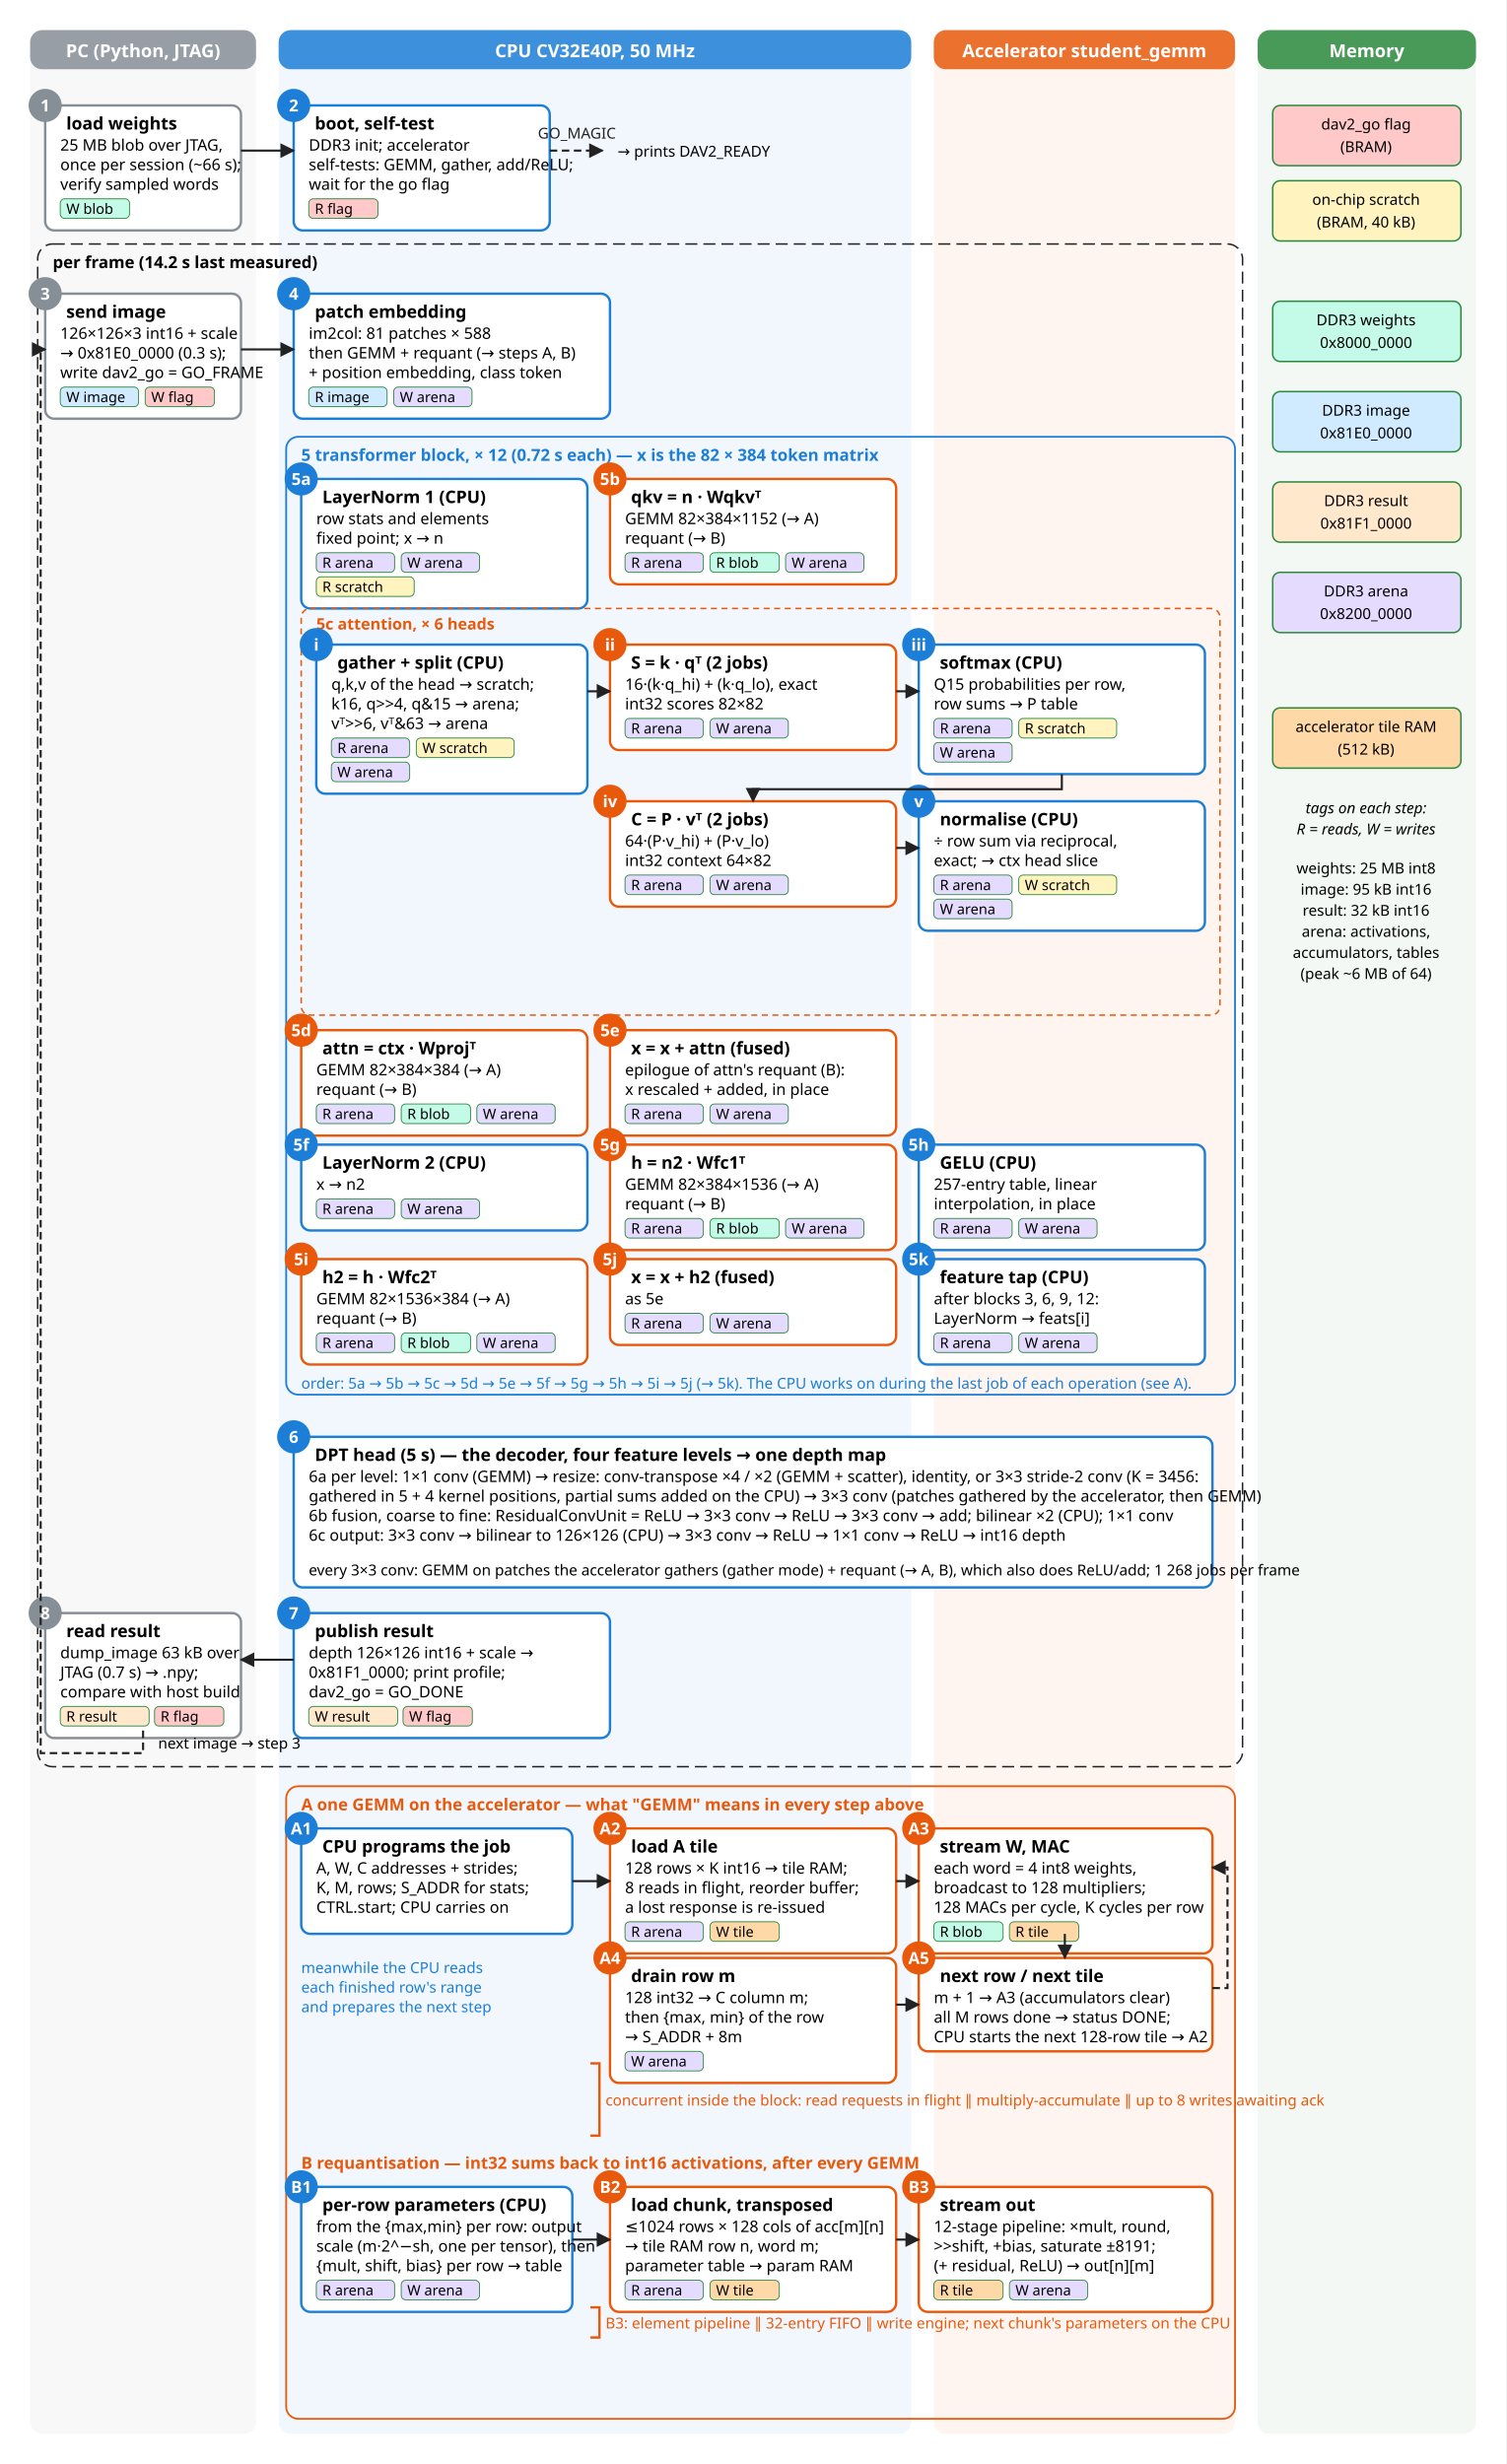
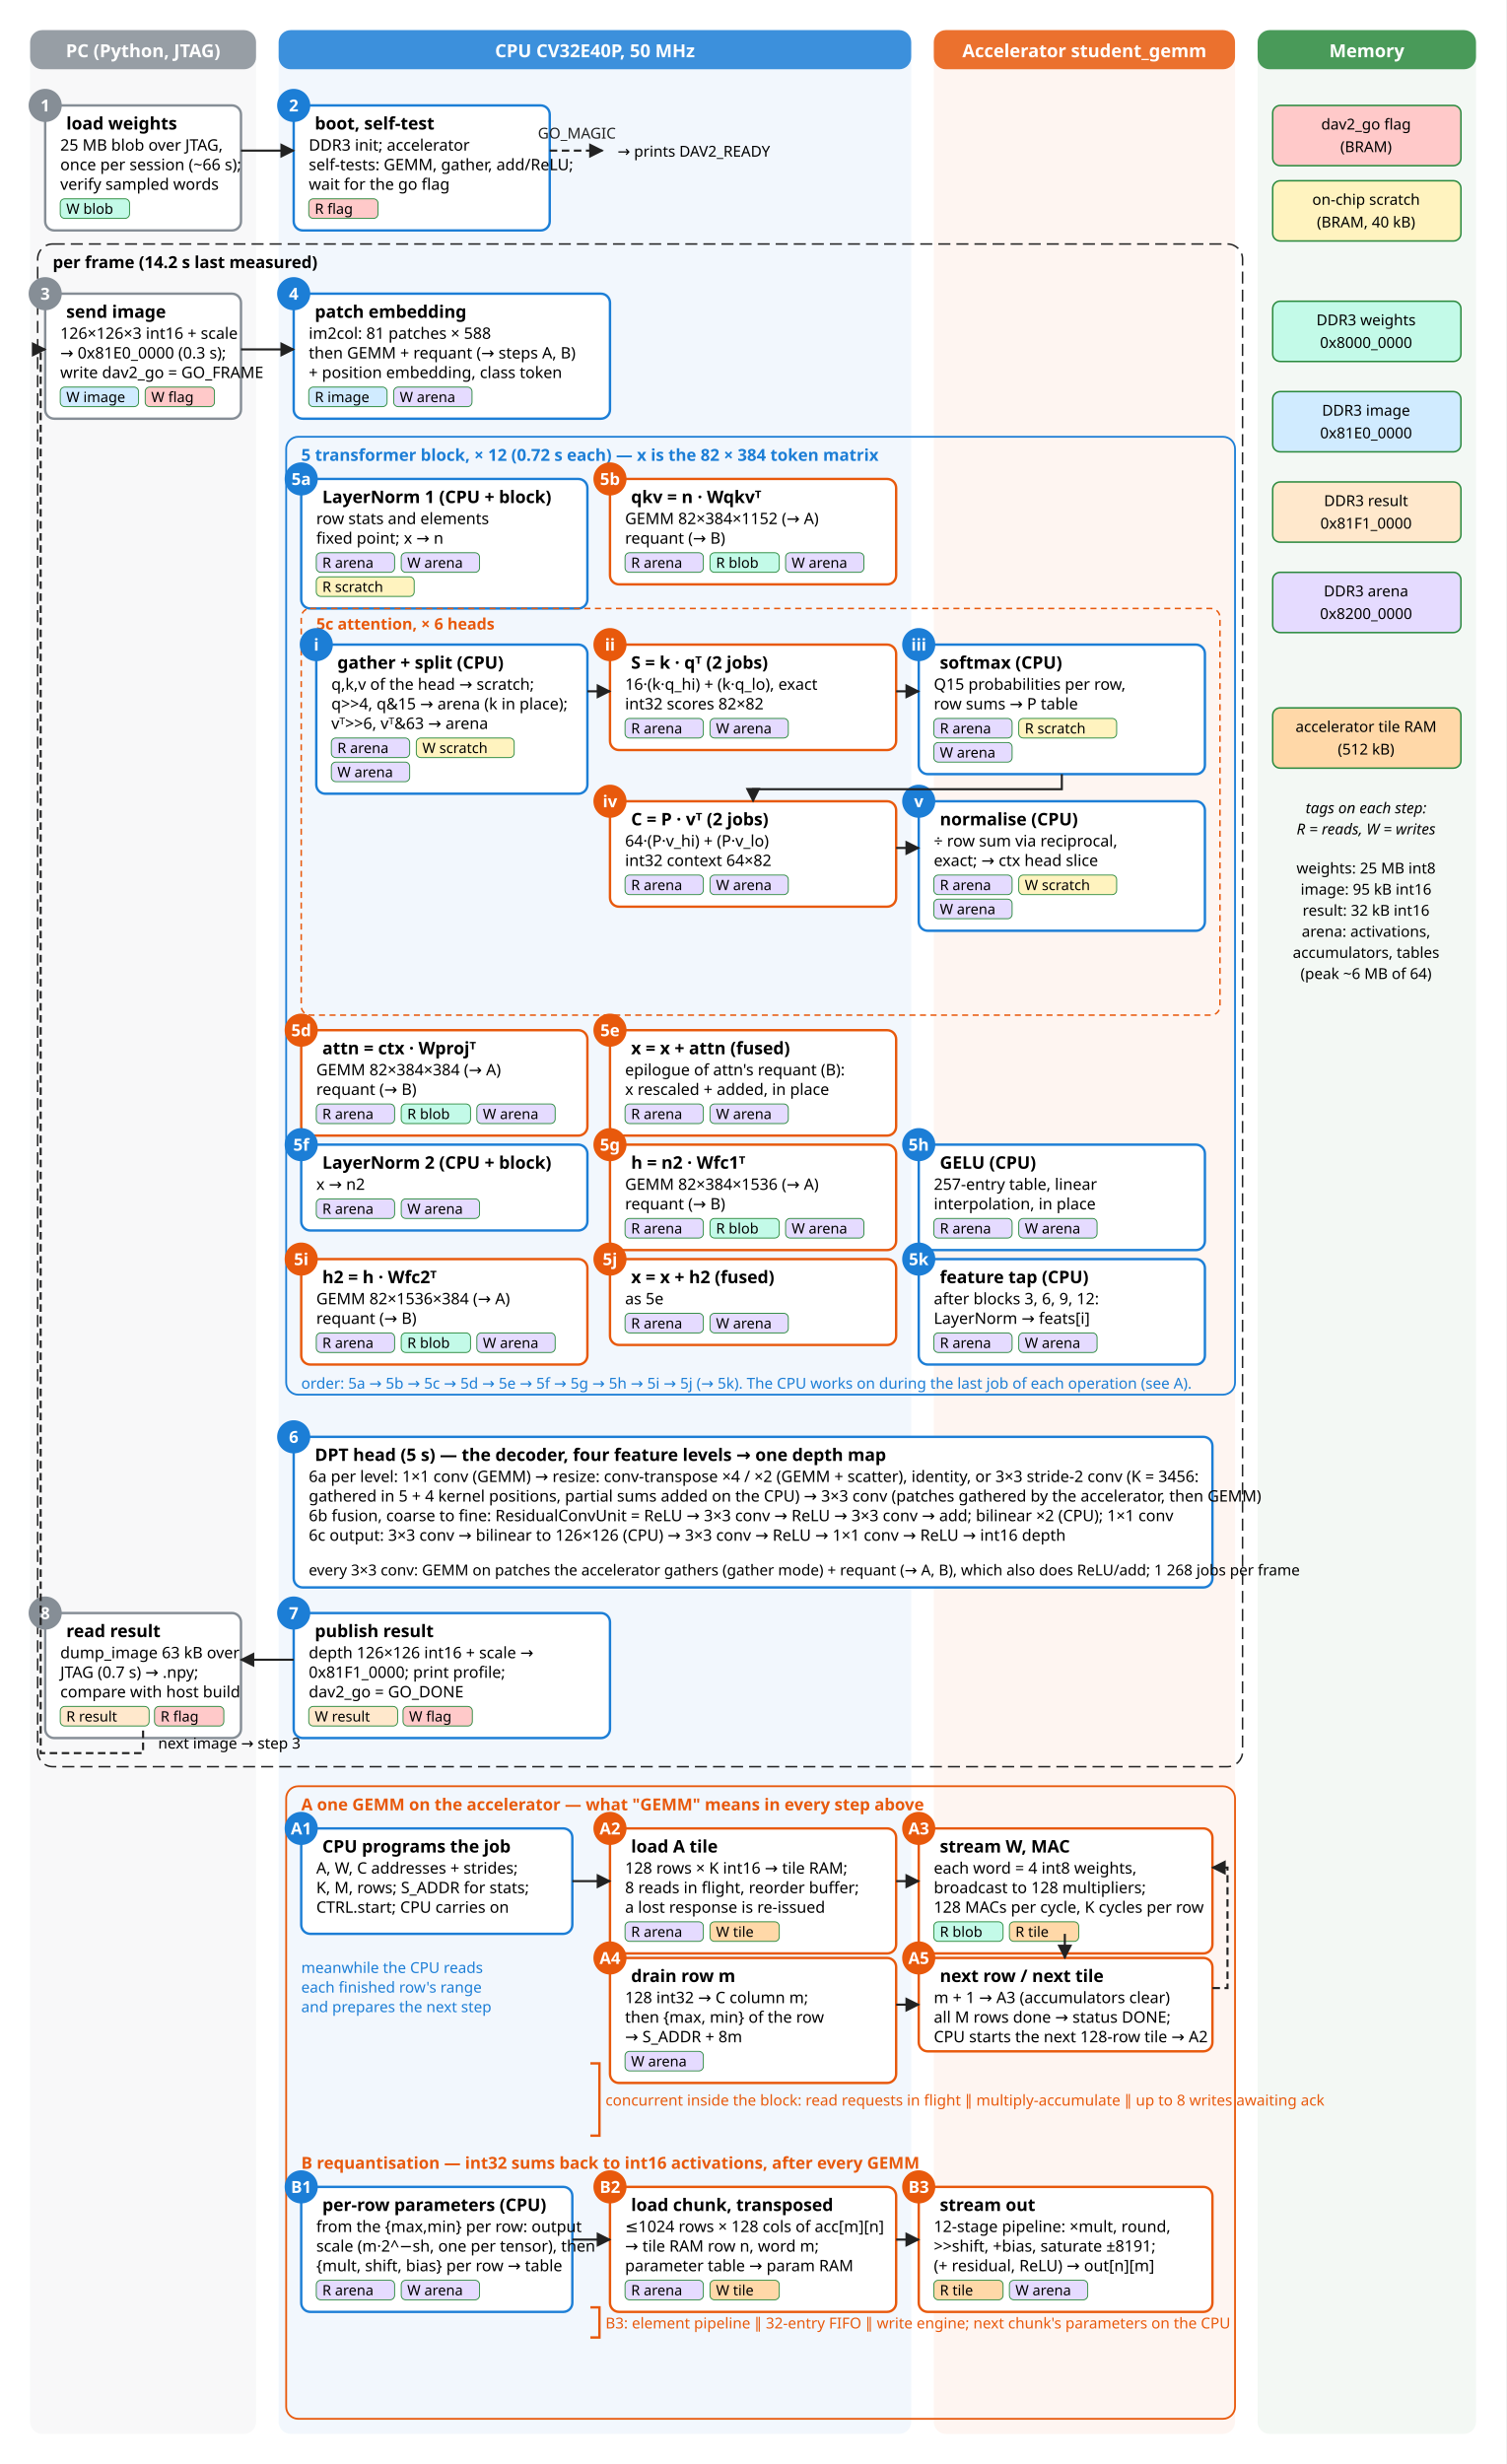
<svg xmlns="http://www.w3.org/2000/svg" viewBox="0 0 1000 1636" role="img" aria-label="The complete computation of one frame as a flow: PC, CPU, accelerator and memory in four lanes; 14 numbered steps from the weight load to the result readout, with the transformer block and the attention head expanded; every step tagged with the memory it reads and writes; concurrent activity marked." style="font-family:system-ui,sans-serif;font-size:11px">
  <rect width="100%" height="100%" fill="#fff" />
  <defs>
    <marker id="fa" viewBox="0 0 10 10" refX="9" refY="5" markerWidth="7" markerHeight="7" orient="auto-start-reverse">
      <path d="M0 0L10 5L0 10z" fill="#222" />
    </marker>
    <marker id="fd" viewBox="0 0 10 10" refX="9" refY="5" markerWidth="7" markerHeight="7" orient="auto-start-reverse">
      <path d="M0 0L10 5L0 10z" fill="#2b8a3e" />
    </marker>
  </defs>
  <rect x="20" y="20" width="150" height="1596" rx="8" fill="#868e96" opacity="0.06" />
  <rect x="20" y="20" width="150" height="26" rx="8" fill="#868e96" opacity="0.85" />
  <text x="95.0" y="38" text-anchor="middle" fill="#fff" font-weight="600" font-size="12">PC (Python, JTAG)</text>
  <rect x="185" y="20" width="420" height="1596" rx="8" fill="#1c7ed6" opacity="0.06" />
  <rect x="185" y="20" width="420" height="26" rx="8" fill="#1c7ed6" opacity="0.85" />
  <text x="395.0" y="38" text-anchor="middle" fill="#fff" font-weight="600" font-size="12">CPU  CV32E40P, 50 MHz</text>
  <rect x="620" y="20" width="200" height="1596" rx="8" fill="#e8590c" opacity="0.06" />
  <rect x="620" y="20" width="200" height="26" rx="8" fill="#e8590c" opacity="0.85" />
  <text x="720.0" y="38" text-anchor="middle" fill="#fff" font-weight="600" font-size="12">Accelerator  student_gemm</text>
  <rect x="835" y="20" width="145" height="1596" rx="8" fill="#2b8a3e" opacity="0.06" />
  <rect x="835" y="20" width="145" height="26" rx="8" fill="#2b8a3e" opacity="0.85" />
  <text x="907.5" y="38" text-anchor="middle" fill="#fff" font-weight="600" font-size="12">Memory</text>
  <rect x="845" y="70" width="125" height="40" rx="5" fill="#ffc9c9" stroke="#2b8a3e" stroke-width="1" />
  <text x="907" y="86" text-anchor="middle" font-size="10">dav2_go flag</text>
  <text x="907" y="101" text-anchor="middle" font-size="10">(BRAM)</text>
  <rect x="845" y="120" width="125" height="40" rx="5" fill="#fff3bf" stroke="#2b8a3e" stroke-width="1" />
  <text x="907" y="136" text-anchor="middle" font-size="10">on-chip scratch</text>
  <text x="907" y="151" text-anchor="middle" font-size="10">(BRAM, 40 kB)</text>
  <rect x="845" y="200" width="125" height="40" rx="5" fill="#c3fae8" stroke="#2b8a3e" stroke-width="1" />
  <text x="907" y="216" text-anchor="middle" font-size="10">DDR3 weights</text>
  <text x="907" y="231" text-anchor="middle" font-size="10">0x8000_0000</text>
  <rect x="845" y="260" width="125" height="40" rx="5" fill="#d0ebff" stroke="#2b8a3e" stroke-width="1" />
  <text x="907" y="276" text-anchor="middle" font-size="10">DDR3 image</text>
  <text x="907" y="291" text-anchor="middle" font-size="10">0x81E0_0000</text>
  <rect x="845" y="320" width="125" height="40" rx="5" fill="#ffe8cc" stroke="#2b8a3e" stroke-width="1" />
  <text x="907" y="336" text-anchor="middle" font-size="10">DDR3 result</text>
  <text x="907" y="351" text-anchor="middle" font-size="10">0x81F1_0000</text>
  <rect x="845" y="380" width="125" height="40" rx="5" fill="#e5dbff" stroke="#2b8a3e" stroke-width="1" />
  <text x="907" y="396" text-anchor="middle" font-size="10">DDR3 arena</text>
  <text x="907" y="411" text-anchor="middle" font-size="10">0x8200_0000</text>
  <rect x="845" y="470" width="125" height="40" rx="5" fill="#ffd8a8" stroke="#2b8a3e" stroke-width="1" />
  <text x="907" y="486" text-anchor="middle" font-size="10">accelerator tile RAM</text>
  <text x="907" y="501" text-anchor="middle" font-size="10">(512 kB)</text>
  <text x="907" y="540" text-anchor="middle" font-size="10" font-style="italic">tags on each step:</text>
  <text x="907" y="554" text-anchor="middle" font-size="10" font-style="italic">R = reads, W = writes</text>
  <text x="907" y="580" text-anchor="middle" font-size="10">weights: 25 MB int8</text>
  <text x="907" y="594" text-anchor="middle" font-size="10">image: 95 kB int16</text>
  <text x="907" y="608" text-anchor="middle" font-size="10">result: 32 kB int16</text>
  <text x="907" y="622" text-anchor="middle" font-size="10">arena: activations,</text>
  <text x="907" y="636" text-anchor="middle" font-size="10">accumulators, tables</text>
  <text x="907" y="650" text-anchor="middle" font-size="10">(peak ~6 MB of 64)</text>
  <rect x="30" y="70" width="130" height="83" rx="6" fill="#fff" stroke="#868e96" stroke-width="1.6" />
  <circle cx="30" cy="70" r="11" fill="#868e96" />
  <text x="30" y="74" text-anchor="middle" fill="#fff" font-weight="700" font-size="11">1</text>
  <text x="44" y="86" font-weight="600" font-size="11.5">load weights</text>
  <text x="40" y="100" font-size="10.5">25 MB blob over JTAG,</text>
  <text x="40" y="113" font-size="10.5">once per session (~66 s);</text>
  <text x="40" y="126" font-size="10.5">verify sampled words</text>
  <rect x="40" y="132" width="46" height="13" rx="3" fill="#c3fae8" stroke="#2b8a3e" stroke-width="0.6" />
  <text x="44" y="142" font-size="9.5">W blob</text>
  <rect x="195" y="70" width="170" height="83" rx="6" fill="#fff" stroke="#1c7ed6" stroke-width="1.6" />
  <circle cx="195" cy="70" r="11" fill="#1c7ed6" />
  <text x="195" y="74" text-anchor="middle" fill="#fff" font-weight="700" font-size="11">2</text>
  <text x="209" y="86" font-weight="600" font-size="11.5">boot, self-test</text>
  <text x="205" y="100" font-size="10.5">DDR3 init; accelerator</text>
  <text x="205" y="113" font-size="10.5">self-tests: GEMM, gather, add/ReLU;</text>
  <text x="205" y="126" font-size="10.5">wait for the go flag</text>
  <rect x="205" y="132" width="46" height="13" rx="3" fill="#ffc9c9" stroke="#2b8a3e" stroke-width="0.6" />
  <text x="209" y="142" font-size="9.5">R flag</text>
  <line x1="160" y1="100" x2="195" y2="100" stroke="#222" stroke-width="1.4" marker-end="url(#fa)" />
  <line x1="365" y1="100" x2="400" y2="100" stroke="#222" stroke-width="1.4" stroke-dasharray="5 3" marker-end="url(#fa)" />
  <text x="383" y="92" text-anchor="middle" font-size="10" fill="#222">GO_MAGIC</text>
  <text x="410" y="104" font-size="10">→ prints DAV2_READY</text>
  <rect x="25" y="162" width="800" height="1011" rx="10" fill="none" stroke="#222" stroke-width="1" stroke-dasharray="8 4" />
  <text x="35" y="178" font-size="11" font-weight="600">per frame (14.2 s last measured)</text>
  <rect x="30" y="195" width="130" height="83" rx="6" fill="#fff" stroke="#868e96" stroke-width="1.6" />
  <circle cx="30" cy="195" r="11" fill="#868e96" />
  <text x="30" y="199" text-anchor="middle" fill="#fff" font-weight="700" font-size="11">3</text>
  <text x="44" y="211" font-weight="600" font-size="11.5">send image</text>
  <text x="40" y="225" font-size="10.5">126×126×3 int16 + scale</text>
  <text x="40" y="238" font-size="10.5">→ 0x81E0_0000 (0.3 s);</text>
  <text x="40" y="251" font-size="10.5">write dav2_go = GO_FRAME</text>
  <rect x="40" y="257" width="52" height="13" rx="3" fill="#d0ebff" stroke="#2b8a3e" stroke-width="0.6" />
  <text x="44" y="267" font-size="9.5">W image</text>
  <rect x="96.4" y="257" width="46" height="13" rx="3" fill="#ffc9c9" stroke="#2b8a3e" stroke-width="0.6" />
  <text x="100.4" y="267" font-size="9.5">W flag</text>
  <rect x="195" y="195" width="210" height="83" rx="6" fill="#fff" stroke="#1c7ed6" stroke-width="1.6" />
  <circle cx="195" cy="195" r="11" fill="#1c7ed6" />
  <text x="195" y="199" text-anchor="middle" fill="#fff" font-weight="700" font-size="11">4</text>
  <text x="209" y="211" font-weight="600" font-size="11.5">patch embedding</text>
  <text x="205" y="225" font-size="10.5">im2col: 81 patches × 588</text>
  <text x="205" y="238" font-size="10.5">then GEMM + requant (→ steps A, B)</text>
  <text x="205" y="251" font-size="10.5">+ position embedding, class token</text>
  <rect x="205" y="257" width="52" height="13" rx="3" fill="#d0ebff" stroke="#2b8a3e" stroke-width="0.6" />
  <text x="209" y="267" font-size="9.5">R image</text>
  <rect x="261.4" y="257" width="52" height="13" rx="3" fill="#e5dbff" stroke="#2b8a3e" stroke-width="0.6" />
  <text x="265.4" y="267" font-size="9.5">W arena</text>
  <line x1="160" y1="232" x2="195" y2="232" stroke="#222" stroke-width="1.4" marker-end="url(#fa)" />
  <rect x="190" y="290" width="630" height="636" rx="8" fill="none" stroke="#1c7ed6" stroke-width="1.2" />
  <text x="200" y="306" font-size="11" font-weight="600" fill="#1c7ed6">5  transformer block, × 12  (0.72 s each) — x is the 82 × 384 token matrix</text>
  <rect x="200" y="318" width="190" height="86" rx="6" fill="#fff" stroke="#1c7ed6" stroke-width="1.6" />
  <circle cx="200" cy="318" r="11" fill="#1c7ed6" />
  <text x="200" y="322" text-anchor="middle" fill="#fff" font-weight="700" font-size="11">5a</text>
-   <text x="214" y="334" font-weight="600" font-size="11.5">LayerNorm 1 (CPU)</text>
+   <text x="214" y="334" font-weight="600" font-size="11.5">LayerNorm 1 (CPU + block)</text>
  <text x="210" y="348" font-size="10.5">row stats and elements</text>
  <text x="210" y="361" font-size="10.5">fixed point; x → n</text>
  <rect x="210" y="367" width="52" height="13" rx="3" fill="#e5dbff" stroke="#2b8a3e" stroke-width="0.6" />
  <text x="214" y="377" font-size="9.5">R arena</text>
  <rect x="266.4" y="367" width="52" height="13" rx="3" fill="#e5dbff" stroke="#2b8a3e" stroke-width="0.6" />
  <text x="270.4" y="377" font-size="9.5">W arena</text>
  <rect x="210" y="383" width="65" height="13" rx="3" fill="#fff3bf" stroke="#2b8a3e" stroke-width="0.6" />
  <text x="214" y="393" font-size="9.5">R scratch</text>
  <rect x="405" y="318" width="190" height="70" rx="6" fill="#fff" stroke="#e8590c" stroke-width="1.6" />
  <circle cx="405" cy="318" r="11" fill="#e8590c" />
  <text x="405" y="322" text-anchor="middle" fill="#fff" font-weight="700" font-size="11">5b</text>
  <text x="419" y="334" font-weight="600" font-size="11.5">qkv = n · Wqkvᵀ</text>
  <text x="415" y="348" font-size="10.5">GEMM 82×384×1152 (→ A)</text>
  <text x="415" y="361" font-size="10.5">requant (→ B)</text>
  <rect x="415" y="367" width="52" height="13" rx="3" fill="#e5dbff" stroke="#2b8a3e" stroke-width="0.6" />
  <text x="419" y="377" font-size="9.5">R arena</text>
  <rect x="471.4" y="367" width="46" height="13" rx="3" fill="#c3fae8" stroke="#2b8a3e" stroke-width="0.6" />
  <text x="475.4" y="377" font-size="9.5">R blob</text>
  <rect x="521.6" y="367" width="52" height="13" rx="3" fill="#e5dbff" stroke="#2b8a3e" stroke-width="0.6" />
  <text x="525.6" y="377" font-size="9.5">W arena</text>
  <rect x="200" y="404" width="610" height="270" rx="6" fill="none" stroke="#e8590c" stroke-width="1" stroke-dasharray="4 3" />
  <text x="210" y="418" font-size="10.5" font-weight="600" fill="#e8590c">5c  attention, × 6 heads</text>
  <rect x="210" y="428" width="180" height="99" rx="6" fill="#fff" stroke="#1c7ed6" stroke-width="1.6" />
  <circle cx="210" cy="428" r="11" fill="#1c7ed6" />
  <text x="210" y="432" text-anchor="middle" fill="#fff" font-weight="700" font-size="11">i</text>
  <text x="224" y="444" font-weight="600" font-size="11.5">gather + split (CPU)</text>
  <text x="220" y="458" font-size="10.5">q,k,v of the head → scratch;</text>
-   <text x="220" y="471" font-size="10.5">k16, q&gt;&gt;4, q&amp;15 → arena;</text>
+   <text x="220" y="471" font-size="10.5">q&gt;&gt;4, q&amp;15 → arena (k in place);</text>
  <text x="220" y="484" font-size="10.5">vᵀ&gt;&gt;6, vᵀ&amp;63 → arena</text>
  <rect x="220" y="490" width="52" height="13" rx="3" fill="#e5dbff" stroke="#2b8a3e" stroke-width="0.6" />
  <text x="224" y="500" font-size="9.5">R arena</text>
  <rect x="276.4" y="490" width="65" height="13" rx="3" fill="#fff3bf" stroke="#2b8a3e" stroke-width="0.6" />
  <text x="280.4" y="500" font-size="9.5">W scratch</text>
  <rect x="220" y="506" width="52" height="13" rx="3" fill="#e5dbff" stroke="#2b8a3e" stroke-width="0.6" />
  <text x="224" y="516" font-size="9.5">W arena</text>
  <rect x="405" y="428" width="190" height="70" rx="6" fill="#fff" stroke="#e8590c" stroke-width="1.6" />
  <circle cx="405" cy="428" r="11" fill="#e8590c" />
  <text x="405" y="432" text-anchor="middle" fill="#fff" font-weight="700" font-size="11">ii</text>
  <text x="419" y="444" font-weight="600" font-size="11.5">S = k · qᵀ  (2 jobs)</text>
  <text x="415" y="458" font-size="10.5">16·(k·q_hi) + (k·q_lo), exact</text>
  <text x="415" y="471" font-size="10.5">int32 scores 82×82</text>
  <rect x="415" y="477" width="52" height="13" rx="3" fill="#e5dbff" stroke="#2b8a3e" stroke-width="0.6" />
  <text x="419" y="487" font-size="9.5">R arena</text>
  <rect x="471.4" y="477" width="52" height="13" rx="3" fill="#e5dbff" stroke="#2b8a3e" stroke-width="0.6" />
  <text x="475.4" y="487" font-size="9.5">W arena</text>
  <rect x="610" y="428" width="190" height="86" rx="6" fill="#fff" stroke="#1c7ed6" stroke-width="1.6" />
  <circle cx="610" cy="428" r="11" fill="#1c7ed6" />
  <text x="610" y="432" text-anchor="middle" fill="#fff" font-weight="700" font-size="11">iii</text>
  <text x="624" y="444" font-weight="600" font-size="11.5">softmax (CPU)</text>
  <text x="620" y="458" font-size="10.5">Q15 probabilities per row,</text>
  <text x="620" y="471" font-size="10.5">row sums → P table</text>
  <rect x="620" y="477" width="52" height="13" rx="3" fill="#e5dbff" stroke="#2b8a3e" stroke-width="0.6" />
  <text x="624" y="487" font-size="9.5">R arena</text>
  <rect x="676.4" y="477" width="65" height="13" rx="3" fill="#fff3bf" stroke="#2b8a3e" stroke-width="0.6" />
  <text x="680.4" y="487" font-size="9.5">R scratch</text>
  <rect x="620" y="493" width="52" height="13" rx="3" fill="#e5dbff" stroke="#2b8a3e" stroke-width="0.6" />
  <text x="624" y="503" font-size="9.5">W arena</text>
  <rect x="405" y="532" width="190" height="70" rx="6" fill="#fff" stroke="#e8590c" stroke-width="1.6" />
  <circle cx="405" cy="532" r="11" fill="#e8590c" />
  <text x="405" y="536" text-anchor="middle" fill="#fff" font-weight="700" font-size="11">iv</text>
  <text x="419" y="548" font-weight="600" font-size="11.5">C = P · vᵀ  (2 jobs)</text>
  <text x="415" y="562" font-size="10.5">64·(P·v_hi) + (P·v_lo)</text>
  <text x="415" y="575" font-size="10.5">int32 context 64×82</text>
  <rect x="415" y="581" width="52" height="13" rx="3" fill="#e5dbff" stroke="#2b8a3e" stroke-width="0.6" />
  <text x="419" y="591" font-size="9.5">R arena</text>
  <rect x="471.4" y="581" width="52" height="13" rx="3" fill="#e5dbff" stroke="#2b8a3e" stroke-width="0.6" />
  <text x="475.4" y="591" font-size="9.5">W arena</text>
  <rect x="610" y="532" width="190" height="86" rx="6" fill="#fff" stroke="#1c7ed6" stroke-width="1.6" />
  <circle cx="610" cy="532" r="11" fill="#1c7ed6" />
  <text x="610" y="536" text-anchor="middle" fill="#fff" font-weight="700" font-size="11">v</text>
  <text x="624" y="548" font-weight="600" font-size="11.5">normalise (CPU)</text>
  <text x="620" y="562" font-size="10.5">÷ row sum via reciprocal,</text>
  <text x="620" y="575" font-size="10.5">exact; → ctx head slice</text>
  <rect x="620" y="581" width="52" height="13" rx="3" fill="#e5dbff" stroke="#2b8a3e" stroke-width="0.6" />
  <text x="624" y="591" font-size="9.5">R arena</text>
  <rect x="676.4" y="581" width="65" height="13" rx="3" fill="#fff3bf" stroke="#2b8a3e" stroke-width="0.6" />
  <text x="680.4" y="591" font-size="9.5">W scratch</text>
  <rect x="620" y="597" width="52" height="13" rx="3" fill="#e5dbff" stroke="#2b8a3e" stroke-width="0.6" />
  <text x="624" y="607" font-size="9.5">W arena</text>
  <line x1="390" y1="459" x2="405" y2="459" stroke="#222" stroke-width="1.4" marker-end="url(#fa)" />
  <line x1="595" y1="459" x2="610" y2="459" stroke="#222" stroke-width="1.4" marker-end="url(#fa)" />
  <path d="M705 514 L705 524 L500 524 L500 532" fill="none" stroke="#222" stroke-width="1.4" marker-end="url(#fa)" />
  <line x1="595" y1="563" x2="610" y2="563" stroke="#222" stroke-width="1.4" marker-end="url(#fa)" />
  <rect x="200" y="684" width="190" height="70" rx="6" fill="#fff" stroke="#e8590c" stroke-width="1.6" />
  <circle cx="200" cy="684" r="11" fill="#e8590c" />
  <text x="200" y="688" text-anchor="middle" fill="#fff" font-weight="700" font-size="11">5d</text>
  <text x="214" y="700" font-weight="600" font-size="11.5">attn = ctx · Wprojᵀ</text>
  <text x="210" y="714" font-size="10.5">GEMM 82×384×384 (→ A)</text>
  <text x="210" y="727" font-size="10.5">requant (→ B)</text>
  <rect x="210" y="733" width="52" height="13" rx="3" fill="#e5dbff" stroke="#2b8a3e" stroke-width="0.6" />
  <text x="214" y="743" font-size="9.5">R arena</text>
  <rect x="266.4" y="733" width="46" height="13" rx="3" fill="#c3fae8" stroke="#2b8a3e" stroke-width="0.6" />
  <text x="270.4" y="743" font-size="9.5">R blob</text>
  <rect x="316.6" y="733" width="52" height="13" rx="3" fill="#e5dbff" stroke="#2b8a3e" stroke-width="0.6" />
  <text x="320.6" y="743" font-size="9.5">W arena</text>
  <rect x="405" y="684" width="190" height="70" rx="6" fill="#fff" stroke="#e8590c" stroke-width="1.6" />
  <circle cx="405" cy="684" r="11" fill="#e8590c" />
  <text x="405" y="688" text-anchor="middle" fill="#fff" font-weight="700" font-size="11">5e</text>
  <text x="419" y="700" font-weight="600" font-size="11.5">x = x + attn  (fused)</text>
  <text x="415" y="714" font-size="10.5">epilogue of attn's requant (B):</text>
  <text x="415" y="727" font-size="10.5">x rescaled + added, in place</text>
  <rect x="415" y="733" width="52" height="13" rx="3" fill="#e5dbff" stroke="#2b8a3e" stroke-width="0.6" />
  <text x="419" y="743" font-size="9.5">R arena</text>
  <rect x="471.4" y="733" width="52" height="13" rx="3" fill="#e5dbff" stroke="#2b8a3e" stroke-width="0.6" />
  <text x="475.4" y="743" font-size="9.5">W arena</text>
  <rect x="200" y="760" width="190" height="57" rx="6" fill="#fff" stroke="#1c7ed6" stroke-width="1.6" />
  <circle cx="200" cy="760" r="11" fill="#1c7ed6" />
  <text x="200" y="764" text-anchor="middle" fill="#fff" font-weight="700" font-size="11">5f</text>
-   <text x="214" y="776" font-weight="600" font-size="11.5">LayerNorm 2 (CPU)</text>
+   <text x="214" y="776" font-weight="600" font-size="11.5">LayerNorm 2 (CPU + block)</text>
  <text x="210" y="790" font-size="10.5">x → n2</text>
  <rect x="210" y="796" width="52" height="13" rx="3" fill="#e5dbff" stroke="#2b8a3e" stroke-width="0.6" />
  <text x="214" y="806" font-size="9.5">R arena</text>
  <rect x="266.4" y="796" width="52" height="13" rx="3" fill="#e5dbff" stroke="#2b8a3e" stroke-width="0.6" />
  <text x="270.4" y="806" font-size="9.5">W arena</text>
  <rect x="405" y="760" width="190" height="70" rx="6" fill="#fff" stroke="#e8590c" stroke-width="1.6" />
  <circle cx="405" cy="760" r="11" fill="#e8590c" />
  <text x="405" y="764" text-anchor="middle" fill="#fff" font-weight="700" font-size="11">5g</text>
  <text x="419" y="776" font-weight="600" font-size="11.5">h = n2 · Wfc1ᵀ</text>
  <text x="415" y="790" font-size="10.5">GEMM 82×384×1536 (→ A)</text>
  <text x="415" y="803" font-size="10.5">requant (→ B)</text>
  <rect x="415" y="809" width="52" height="13" rx="3" fill="#e5dbff" stroke="#2b8a3e" stroke-width="0.6" />
  <text x="419" y="819" font-size="9.5">R arena</text>
  <rect x="471.4" y="809" width="46" height="13" rx="3" fill="#c3fae8" stroke="#2b8a3e" stroke-width="0.6" />
  <text x="475.4" y="819" font-size="9.5">R blob</text>
  <rect x="521.6" y="809" width="52" height="13" rx="3" fill="#e5dbff" stroke="#2b8a3e" stroke-width="0.6" />
  <text x="525.6" y="819" font-size="9.5">W arena</text>
  <rect x="610" y="760" width="190" height="70" rx="6" fill="#fff" stroke="#1c7ed6" stroke-width="1.6" />
  <circle cx="610" cy="760" r="11" fill="#1c7ed6" />
  <text x="610" y="764" text-anchor="middle" fill="#fff" font-weight="700" font-size="11">5h</text>
  <text x="624" y="776" font-weight="600" font-size="11.5">GELU (CPU)</text>
  <text x="620" y="790" font-size="10.5">257-entry table, linear</text>
  <text x="620" y="803" font-size="10.5">interpolation, in place</text>
  <rect x="620" y="809" width="52" height="13" rx="3" fill="#e5dbff" stroke="#2b8a3e" stroke-width="0.6" />
  <text x="624" y="819" font-size="9.5">R arena</text>
  <rect x="676.4" y="809" width="52" height="13" rx="3" fill="#e5dbff" stroke="#2b8a3e" stroke-width="0.6" />
  <text x="680.4" y="819" font-size="9.5">W arena</text>
  <rect x="200" y="836" width="190" height="70" rx="6" fill="#fff" stroke="#e8590c" stroke-width="1.6" />
  <circle cx="200" cy="836" r="11" fill="#e8590c" />
  <text x="200" y="840" text-anchor="middle" fill="#fff" font-weight="700" font-size="11">5i</text>
  <text x="214" y="852" font-weight="600" font-size="11.5">h2 = h · Wfc2ᵀ</text>
  <text x="210" y="866" font-size="10.5">GEMM 82×1536×384 (→ A)</text>
  <text x="210" y="879" font-size="10.5">requant (→ B)</text>
  <rect x="210" y="885" width="52" height="13" rx="3" fill="#e5dbff" stroke="#2b8a3e" stroke-width="0.6" />
  <text x="214" y="895" font-size="9.5">R arena</text>
  <rect x="266.4" y="885" width="46" height="13" rx="3" fill="#c3fae8" stroke="#2b8a3e" stroke-width="0.6" />
  <text x="270.4" y="895" font-size="9.5">R blob</text>
  <rect x="316.6" y="885" width="52" height="13" rx="3" fill="#e5dbff" stroke="#2b8a3e" stroke-width="0.6" />
  <text x="320.6" y="895" font-size="9.5">W arena</text>
  <rect x="405" y="836" width="190" height="57" rx="6" fill="#fff" stroke="#e8590c" stroke-width="1.6" />
  <circle cx="405" cy="836" r="11" fill="#e8590c" />
  <text x="405" y="840" text-anchor="middle" fill="#fff" font-weight="700" font-size="11">5j</text>
  <text x="419" y="852" font-weight="600" font-size="11.5">x = x + h2  (fused)</text>
  <text x="415" y="866" font-size="10.5">as 5e</text>
  <rect x="415" y="872" width="52" height="13" rx="3" fill="#e5dbff" stroke="#2b8a3e" stroke-width="0.6" />
  <text x="419" y="882" font-size="9.5">R arena</text>
  <rect x="471.4" y="872" width="52" height="13" rx="3" fill="#e5dbff" stroke="#2b8a3e" stroke-width="0.6" />
  <text x="475.4" y="882" font-size="9.5">W arena</text>
  <rect x="610" y="836" width="190" height="70" rx="6" fill="#fff" stroke="#1c7ed6" stroke-width="1.6" />
  <circle cx="610" cy="836" r="11" fill="#1c7ed6" />
  <text x="610" y="840" text-anchor="middle" fill="#fff" font-weight="700" font-size="11">5k</text>
  <text x="624" y="852" font-weight="600" font-size="11.5">feature tap (CPU)</text>
  <text x="620" y="866" font-size="10.5">after blocks 3, 6, 9, 12:</text>
  <text x="620" y="879" font-size="10.5">LayerNorm → feats[i]</text>
  <rect x="620" y="885" width="52" height="13" rx="3" fill="#e5dbff" stroke="#2b8a3e" stroke-width="0.6" />
  <text x="624" y="895" font-size="9.5">R arena</text>
  <rect x="676.4" y="885" width="52" height="13" rx="3" fill="#e5dbff" stroke="#2b8a3e" stroke-width="0.6" />
  <text x="680.4" y="895" font-size="9.5">W arena</text>
  <text x="200" y="922" font-size="10" fill="#1c7ed6">order: 5a → 5b → 5c → 5d → 5e → 5f → 5g → 5h → 5i → 5j (→ 5k). The CPU works on during the last job of each operation (see A).</text>
  <rect x="195" y="954" width="610" height="100" rx="6" fill="#fff" stroke="#1c7ed6" stroke-width="1.6" />
  <circle cx="195" cy="954" r="11" fill="#1c7ed6" />
  <text x="195" y="958" text-anchor="middle" fill="#fff" font-weight="700" font-size="11">6</text>
  <text x="209" y="970" font-weight="600" font-size="11.5">DPT head  (5 s) — the decoder, four feature levels → one depth map</text>
  <text x="205" y="984" font-size="10.5">6a  per level: 1×1 conv (GEMM) → resize: conv-transpose ×4 / ×2 (GEMM + scatter), identity, or 3×3 stride-2 conv (K = 3456:</text>
  <text x="205" y="997" font-size="10.5">      gathered in 5 + 4 kernel positions, partial sums added on the CPU) → 3×3 conv (patches gathered by the accelerator, then GEMM)</text>
  <text x="205" y="1010" font-size="10.5">6b  fusion, coarse to fine: ResidualConvUnit = ReLU → 3×3 conv → ReLU → 3×3 conv → add; bilinear ×2 (CPU); 1×1 conv</text>
  <text x="205" y="1023" font-size="10.5">6c  output: 3×3 conv → bilinear to 126×126 (CPU) → 3×3 conv → ReLU → 1×1 conv → ReLU → int16 depth</text>
  <text x="205" y="1046" font-size="10">every 3×3 conv: GEMM on patches the accelerator gathers (gather mode) + requant (→ A, B), which also does ReLU/add; 1 268 jobs per frame</text>
  <rect x="195" y="1071" width="210" height="83" rx="6" fill="#fff" stroke="#1c7ed6" stroke-width="1.6" />
  <circle cx="195" cy="1071" r="11" fill="#1c7ed6" />
  <text x="195" y="1075" text-anchor="middle" fill="#fff" font-weight="700" font-size="11">7</text>
  <text x="209" y="1087" font-weight="600" font-size="11.5">publish result</text>
  <text x="205" y="1101" font-size="10.5">depth 126×126 int16 + scale →</text>
  <text x="205" y="1114" font-size="10.5">0x81F1_0000; print profile;</text>
  <text x="205" y="1127" font-size="10.5">dav2_go = GO_DONE</text>
  <rect x="205" y="1133" width="59" height="13" rx="3" fill="#ffe8cc" stroke="#2b8a3e" stroke-width="0.6" />
  <text x="209" y="1143" font-size="9.5">W result</text>
  <rect x="267.6" y="1133" width="46" height="13" rx="3" fill="#ffc9c9" stroke="#2b8a3e" stroke-width="0.6" />
  <text x="271.6" y="1143" font-size="9.5">W flag</text>
  <rect x="30" y="1071" width="130" height="83" rx="6" fill="#fff" stroke="#868e96" stroke-width="1.6" />
  <circle cx="30" cy="1071" r="11" fill="#868e96" />
  <text x="30" y="1075" text-anchor="middle" fill="#fff" font-weight="700" font-size="11">8</text>
  <text x="44" y="1087" font-weight="600" font-size="11.5">read result</text>
  <text x="40" y="1101" font-size="10.5">dump_image 63 kB over</text>
  <text x="40" y="1114" font-size="10.5">JTAG (0.7 s) → .npy;</text>
  <text x="40" y="1127" font-size="10.5">compare with host build</text>
  <rect x="40" y="1133" width="59" height="13" rx="3" fill="#ffe8cc" stroke="#2b8a3e" stroke-width="0.6" />
  <text x="44" y="1143" font-size="9.5">R result</text>
  <rect x="102.6" y="1133" width="46" height="13" rx="3" fill="#ffc9c9" stroke="#2b8a3e" stroke-width="0.6" />
  <text x="106.6" y="1143" font-size="9.5">R flag</text>
  <line x1="195" y1="1102" x2="160" y2="1102" stroke="#222" stroke-width="1.4" marker-end="url(#fa)" />
  <path d="M95 1149 L95 1164 L27 1164 L27 232 L30 232" fill="none" stroke="#222" stroke-width="1.4" stroke-dasharray="5 3" marker-end="url(#fa)" />
  <text x="105" y="1161" font-size="10">next image → step 3</text>
  <rect x="190" y="1186" width="630" height="420" rx="8" fill="none" stroke="#e8590c" stroke-width="1.2" />
  <text x="200" y="1202" font-size="11" font-weight="600" fill="#e8590c">A  one GEMM on the accelerator — what "GEMM" means in every step above</text>
  <rect x="200" y="1214" width="180" height="70" rx="6" fill="#fff" stroke="#1c7ed6" stroke-width="1.6" />
  <circle cx="200" cy="1214" r="11" fill="#1c7ed6" />
  <text x="200" y="1218" text-anchor="middle" fill="#fff" font-weight="700" font-size="11">A1</text>
  <text x="214" y="1230" font-weight="600" font-size="11.5">CPU programs the job</text>
  <text x="210" y="1244" font-size="10.5">A, W, C addresses + strides;</text>
  <text x="210" y="1257" font-size="10.5">K, M, rows; S_ADDR for stats;</text>
  <text x="210" y="1270" font-size="10.5">CTRL.start; CPU carries on</text>
  <rect x="405" y="1214" width="190" height="83" rx="6" fill="#fff" stroke="#e8590c" stroke-width="1.6" />
  <circle cx="405" cy="1214" r="11" fill="#e8590c" />
  <text x="405" y="1218" text-anchor="middle" fill="#fff" font-weight="700" font-size="11">A2</text>
  <text x="419" y="1230" font-weight="600" font-size="11.5">load A tile</text>
  <text x="415" y="1244" font-size="10.5">128 rows × K int16 → tile RAM;</text>
  <text x="415" y="1257" font-size="10.5">8 reads in flight, reorder buffer;</text>
  <text x="415" y="1270" font-size="10.5">a lost response is re-issued</text>
  <rect x="415" y="1276" width="52" height="13" rx="3" fill="#e5dbff" stroke="#2b8a3e" stroke-width="0.6" />
  <text x="419" y="1286" font-size="9.5">R arena</text>
  <rect x="471.4" y="1276" width="46" height="13" rx="3" fill="#ffd8a8" stroke="#2b8a3e" stroke-width="0.6" />
  <text x="475.4" y="1286" font-size="9.5">W tile</text>
  <rect x="610" y="1214" width="195" height="83" rx="6" fill="#fff" stroke="#e8590c" stroke-width="1.6" />
  <circle cx="610" cy="1214" r="11" fill="#e8590c" />
  <text x="610" y="1218" text-anchor="middle" fill="#fff" font-weight="700" font-size="11">A3</text>
  <text x="624" y="1230" font-weight="600" font-size="11.5">stream W, MAC</text>
  <text x="620" y="1244" font-size="10.5">each word = 4 int8 weights,</text>
  <text x="620" y="1257" font-size="10.5">broadcast to 128 multipliers;</text>
  <text x="620" y="1270" font-size="10.5">128 MACs per cycle, K cycles per row</text>
  <rect x="620" y="1276" width="46" height="13" rx="3" fill="#c3fae8" stroke="#2b8a3e" stroke-width="0.6" />
  <text x="624" y="1286" font-size="9.5">R blob</text>
  <rect x="670.2" y="1276" width="46" height="13" rx="3" fill="#ffd8a8" stroke="#2b8a3e" stroke-width="0.6" />
  <text x="674.2" y="1286" font-size="9.5">R tile</text>
  <line x1="380" y1="1249" x2="405" y2="1249" stroke="#222" stroke-width="1.4" marker-end="url(#fa)" />
  <line x1="595" y1="1249" x2="610" y2="1249" stroke="#222" stroke-width="1.4" marker-end="url(#fa)" />
  <rect x="405" y="1300" width="190" height="83" rx="6" fill="#fff" stroke="#e8590c" stroke-width="1.6" />
  <circle cx="405" cy="1300" r="11" fill="#e8590c" />
  <text x="405" y="1304" text-anchor="middle" fill="#fff" font-weight="700" font-size="11">A4</text>
  <text x="419" y="1316" font-weight="600" font-size="11.5">drain row m</text>
  <text x="415" y="1330" font-size="10.5">128 int32 → C column m;</text>
  <text x="415" y="1343" font-size="10.5">then {max, min} of the row</text>
  <text x="415" y="1356" font-size="10.5">→ S_ADDR + 8m</text>
  <rect x="415" y="1362" width="52" height="13" rx="3" fill="#e5dbff" stroke="#2b8a3e" stroke-width="0.6" />
  <text x="419" y="1372" font-size="9.5">W arena</text>
  <rect x="610" y="1300" width="195" height="62" rx="6" fill="#fff" stroke="#e8590c" stroke-width="1.6" />
  <circle cx="610" cy="1300" r="11" fill="#e8590c" />
  <text x="610" y="1304" text-anchor="middle" fill="#fff" font-weight="700" font-size="11">A5</text>
  <text x="624" y="1316" font-weight="600" font-size="11.5">next row / next tile</text>
  <text x="620" y="1330" font-size="10.5">m + 1 → A3 (accumulators clear)</text>
  <text x="620" y="1343" font-size="10.5">all M rows done → status DONE;</text>
  <text x="620" y="1356" font-size="10.5">CPU starts the next 128-row tile → A2</text>
  <path d="M707 1284 L707 1300" fill="none" stroke="#222" stroke-width="1.4" marker-end="url(#fa)" />
  <line x1="595" y1="1331" x2="610" y2="1331" stroke="#222" stroke-width="1.4" marker-end="url(#fa)" />
  <path d="M805 1320 L815 1320 L815 1240 L805 1240" fill="none" stroke="#222" stroke-width="1.4" stroke-dasharray="5 3" marker-end="url(#fa)" />
  <path d="M392 1370 h6 v48 h-6" fill="none" stroke="#e8590c" stroke-width="1.6" />
  <text x="402" y="1398.0" font-size="10" fill="#e8590c">concurrent inside the block: read requests in flight ∥ multiply-accumulate ∥ up to 8 writes awaiting ack</text>
  <text x="200" y="1310" font-size="10" fill="#1c7ed6">meanwhile the CPU reads</text>
  <text x="200" y="1323" font-size="10" fill="#1c7ed6">each finished row's range</text>
  <text x="200" y="1336" font-size="10" fill="#1c7ed6">and prepares the next step</text>
  <text x="200" y="1440" font-size="11" font-weight="600" fill="#e8590c">B  requantisation — int32 sums back to int16 activations, after every GEMM</text>
  <rect x="200" y="1452" width="180" height="83" rx="6" fill="#fff" stroke="#1c7ed6" stroke-width="1.6" />
  <circle cx="200" cy="1452" r="11" fill="#1c7ed6" />
  <text x="200" y="1456" text-anchor="middle" fill="#fff" font-weight="700" font-size="11">B1</text>
  <text x="214" y="1468" font-weight="600" font-size="11.5">per-row parameters (CPU)</text>
  <text x="210" y="1482" font-size="10.5">from the {max,min} per row: output</text>
  <text x="210" y="1495" font-size="10.5">scale (m·2^−sh, one per tensor), then</text>
  <text x="210" y="1508" font-size="10.5">{mult, shift, bias} per row → table</text>
  <rect x="210" y="1514" width="52" height="13" rx="3" fill="#e5dbff" stroke="#2b8a3e" stroke-width="0.6" />
  <text x="214" y="1524" font-size="9.5">R arena</text>
  <rect x="266.4" y="1514" width="52" height="13" rx="3" fill="#e5dbff" stroke="#2b8a3e" stroke-width="0.6" />
  <text x="270.4" y="1524" font-size="9.5">W arena</text>
  <rect x="405" y="1452" width="190" height="83" rx="6" fill="#fff" stroke="#e8590c" stroke-width="1.6" />
  <circle cx="405" cy="1452" r="11" fill="#e8590c" />
  <text x="405" y="1456" text-anchor="middle" fill="#fff" font-weight="700" font-size="11">B2</text>
  <text x="419" y="1468" font-weight="600" font-size="11.5">load chunk, transposed</text>
  <text x="415" y="1482" font-size="10.5">≤1024 rows × 128 cols of acc[m][n]</text>
  <text x="415" y="1495" font-size="10.5">→ tile RAM row n, word m;</text>
  <text x="415" y="1508" font-size="10.5">parameter table → param RAM</text>
  <rect x="415" y="1514" width="52" height="13" rx="3" fill="#e5dbff" stroke="#2b8a3e" stroke-width="0.6" />
  <text x="419" y="1524" font-size="9.5">R arena</text>
  <rect x="471.4" y="1514" width="46" height="13" rx="3" fill="#ffd8a8" stroke="#2b8a3e" stroke-width="0.6" />
  <text x="475.4" y="1524" font-size="9.5">W tile</text>
  <rect x="610" y="1452" width="195" height="83" rx="6" fill="#fff" stroke="#e8590c" stroke-width="1.6" />
  <circle cx="610" cy="1452" r="11" fill="#e8590c" />
  <text x="610" y="1456" text-anchor="middle" fill="#fff" font-weight="700" font-size="11">B3</text>
  <text x="624" y="1468" font-weight="600" font-size="11.5">stream out</text>
  <text x="620" y="1482" font-size="10.5">12-stage pipeline: ×mult, round,</text>
  <text x="620" y="1495" font-size="10.5">&gt;&gt;shift, +bias, saturate ±8191;</text>
  <text x="620" y="1508" font-size="10.5">(+ residual, ReLU) → out[n][m]</text>
  <rect x="620" y="1514" width="46" height="13" rx="3" fill="#ffd8a8" stroke="#2b8a3e" stroke-width="0.6" />
  <text x="624" y="1524" font-size="9.5">R tile</text>
  <rect x="670.2" y="1514" width="52" height="13" rx="3" fill="#e5dbff" stroke="#2b8a3e" stroke-width="0.6" />
  <text x="674.2" y="1524" font-size="9.5">W arena</text>
  <line x1="380" y1="1487" x2="405" y2="1487" stroke="#222" stroke-width="1.4" marker-end="url(#fa)" />
  <line x1="595" y1="1487" x2="610" y2="1487" stroke="#222" stroke-width="1.4" marker-end="url(#fa)" />
  <path d="M392 1532 h6 v20 h-6" fill="none" stroke="#e8590c" stroke-width="1.6" />
  <text x="402" y="1546.0" font-size="10" fill="#e8590c">B3: element pipeline ∥ 32-entry FIFO ∥ write engine; next chunk's parameters on the CPU</text>
</svg>
